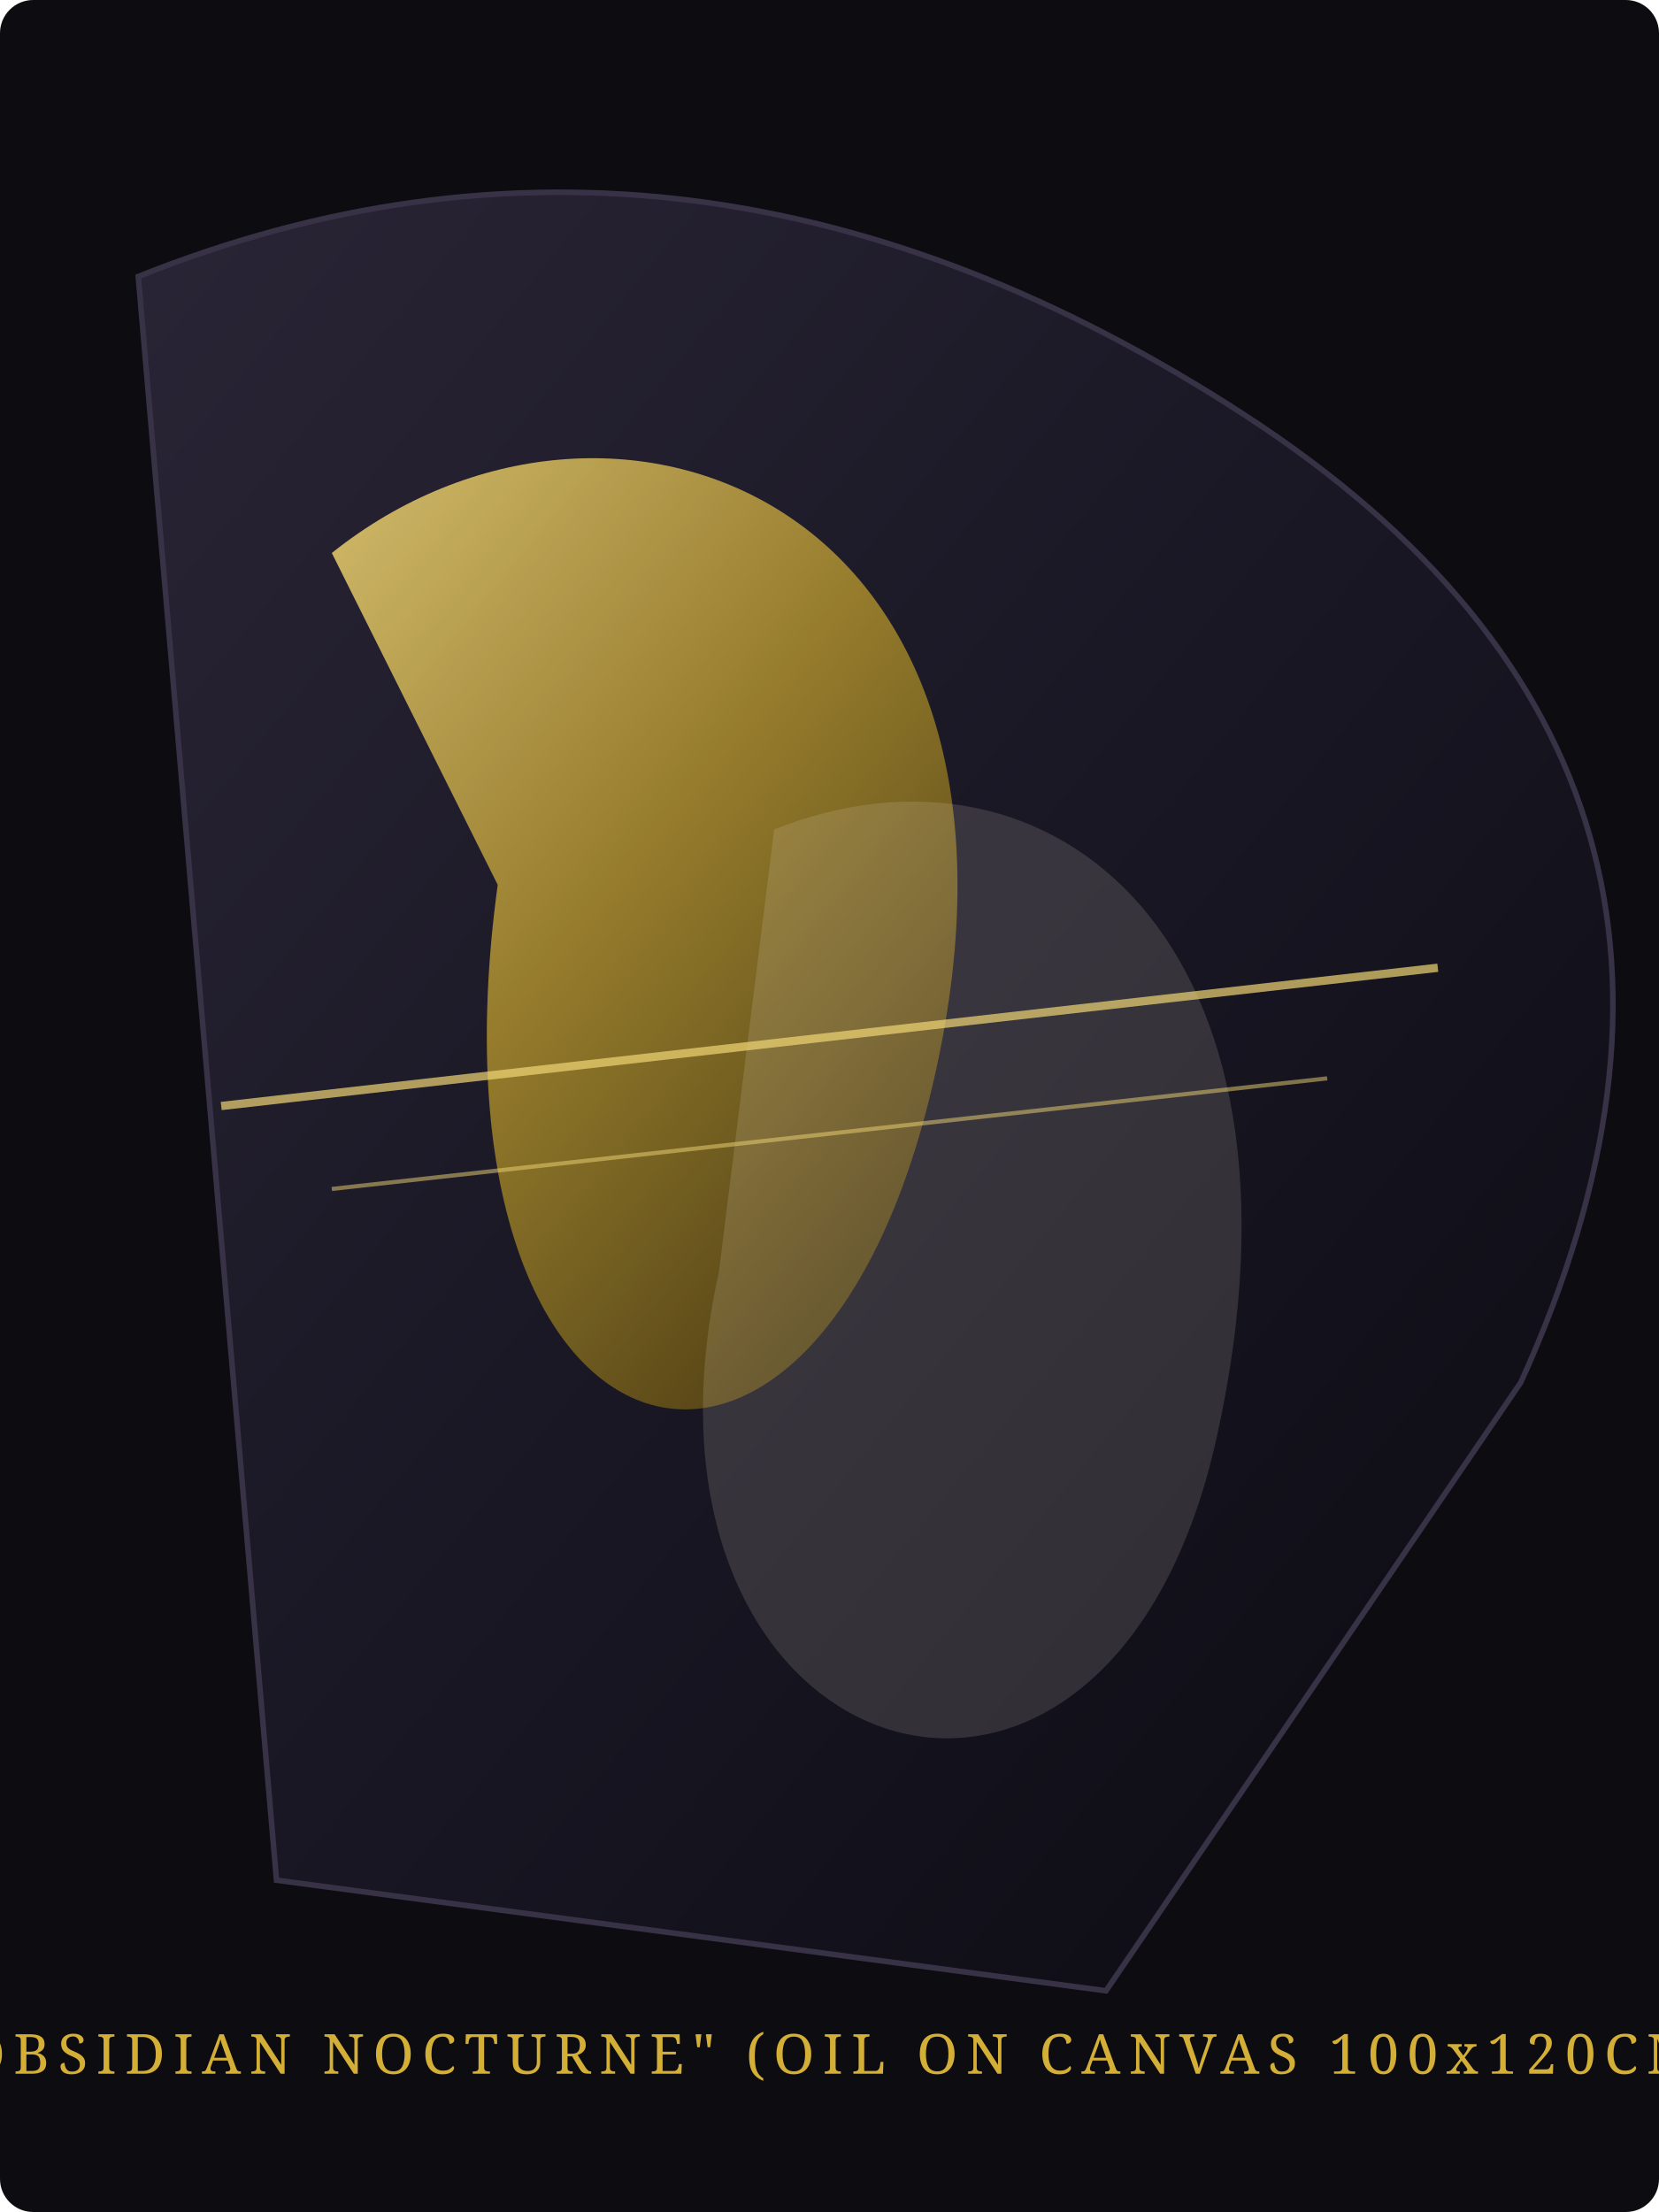
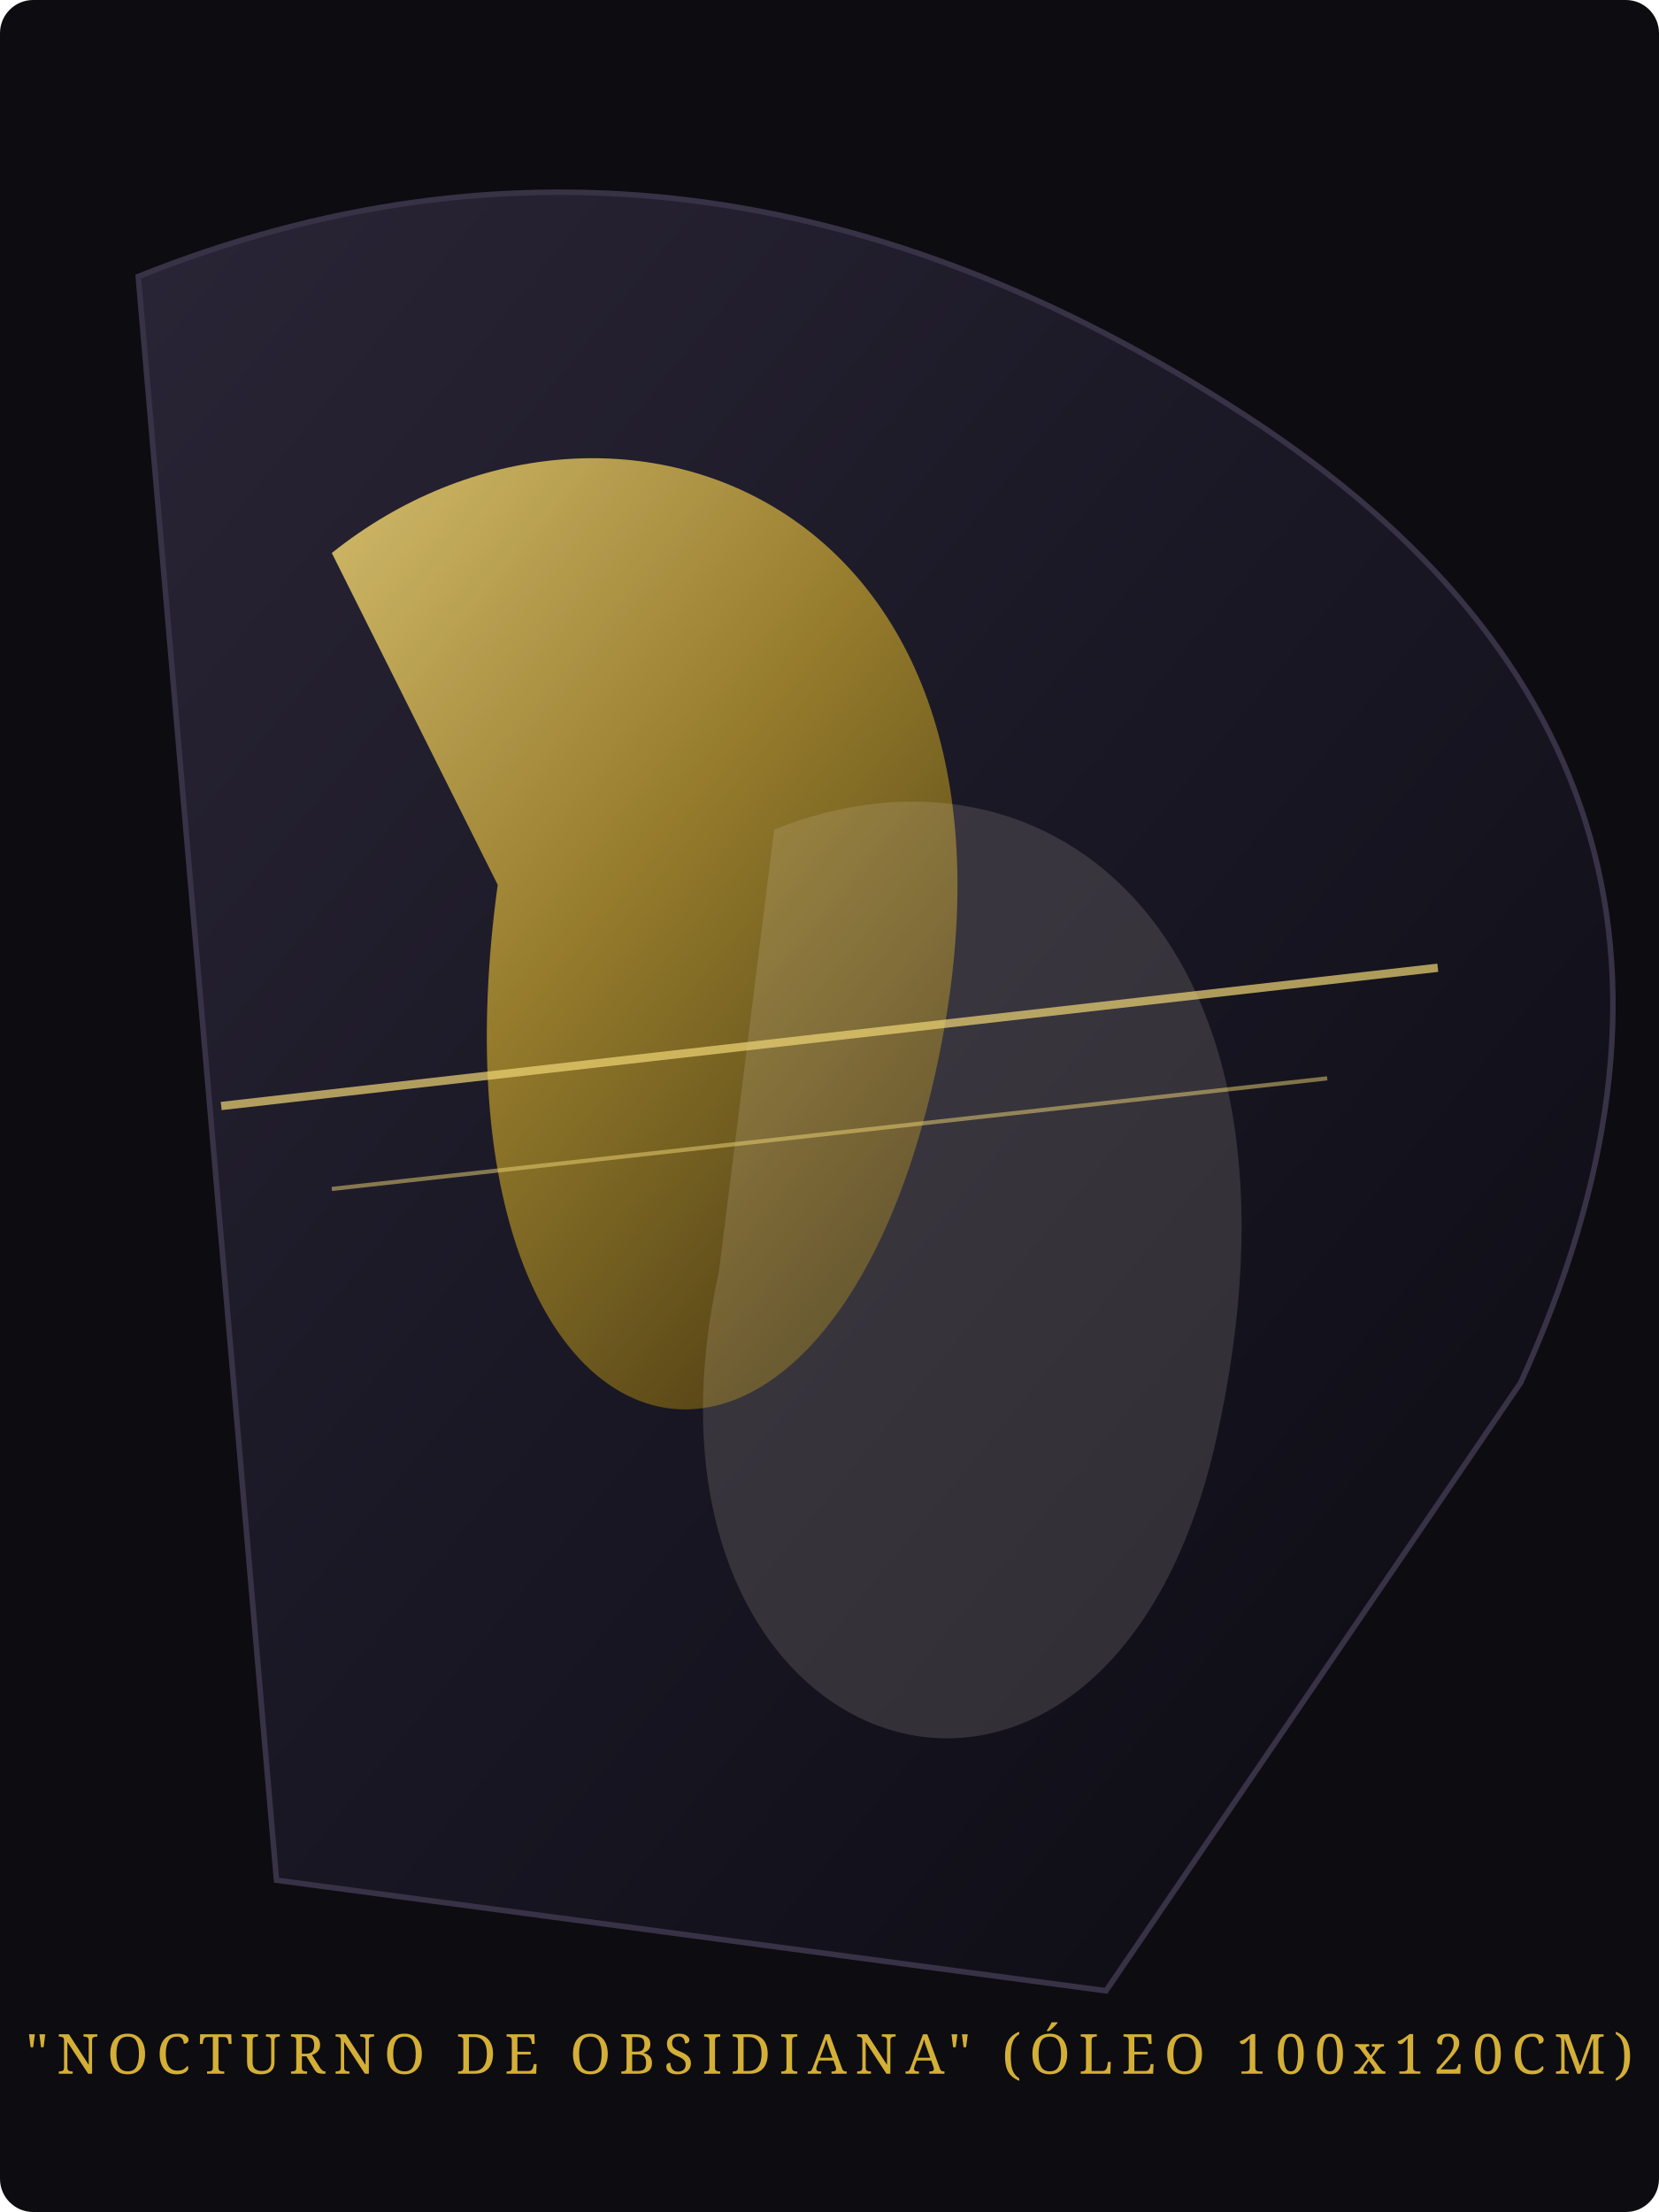
<svg xmlns="http://www.w3.org/2000/svg" viewBox="0 0 600 800" width="100%" height="100%">
  <rect width="600" height="800" rx="12" fill="#0d0c10" />
  <defs>
    <linearGradient id="paintGrad1" x1="0%" y1="0%" x2="100%" y2="100%">
      <stop offset="0%" stop-color="#2a2536" />
      <stop offset="50%" stop-color="#191724" />
      <stop offset="100%" stop-color="#0b0a10" />
    </linearGradient>
    <linearGradient id="goldAcc" x1="0%" y1="0%" x2="80%" y2="100%">
      <stop offset="0%" stop-color="#f0d575" />
      <stop offset="50%" stop-color="#aa8c2c" />
      <stop offset="100%" stop-color="#544310" />
    </linearGradient>
  </defs>
  <path d="M 50,100 Q 250,20 450,150 T 550,500 L 400,720 L 100,680 Z" fill="url(#paintGrad1)" stroke="#383247" stroke-width="2" />
  <path d="M 120,200 C 220,120 380,180 340,380 C 300,580 150,540 180,320 Z" fill="url(#goldAcc)" opacity="0.85" />
  <path d="M 280,300 C 380,260 480,340 440,520 C 400,700 220,640 260,460 Z" fill="#e8dfd1" opacity="0.15" />
  <line x1="80" y1="400" x2="520" y2="350" stroke="#f0d575" stroke-width="3" opacity="0.7" />
  <line x1="120" y1="430" x2="480" y2="390" stroke="#f0d575" stroke-width="1.5" opacity="0.5" />
-   <text x="300" y="750" text-anchor="middle" font-family="'Cormorant Garamond', Georgia, serif" font-size="20" fill="#d4af37" letter-spacing="3">"OBSIDIAN NOCTURNE" (OIL ON CANVAS 100x120CM)</text>
+   <text x="300" y="750" text-anchor="middle" font-family="'Cormorant Garamond', Georgia, serif" font-size="20" fill="#d4af37" letter-spacing="3">"NOCTURNO DE OBSIDIANA" (ÓLEO 100x120CM)</text>
</svg>
